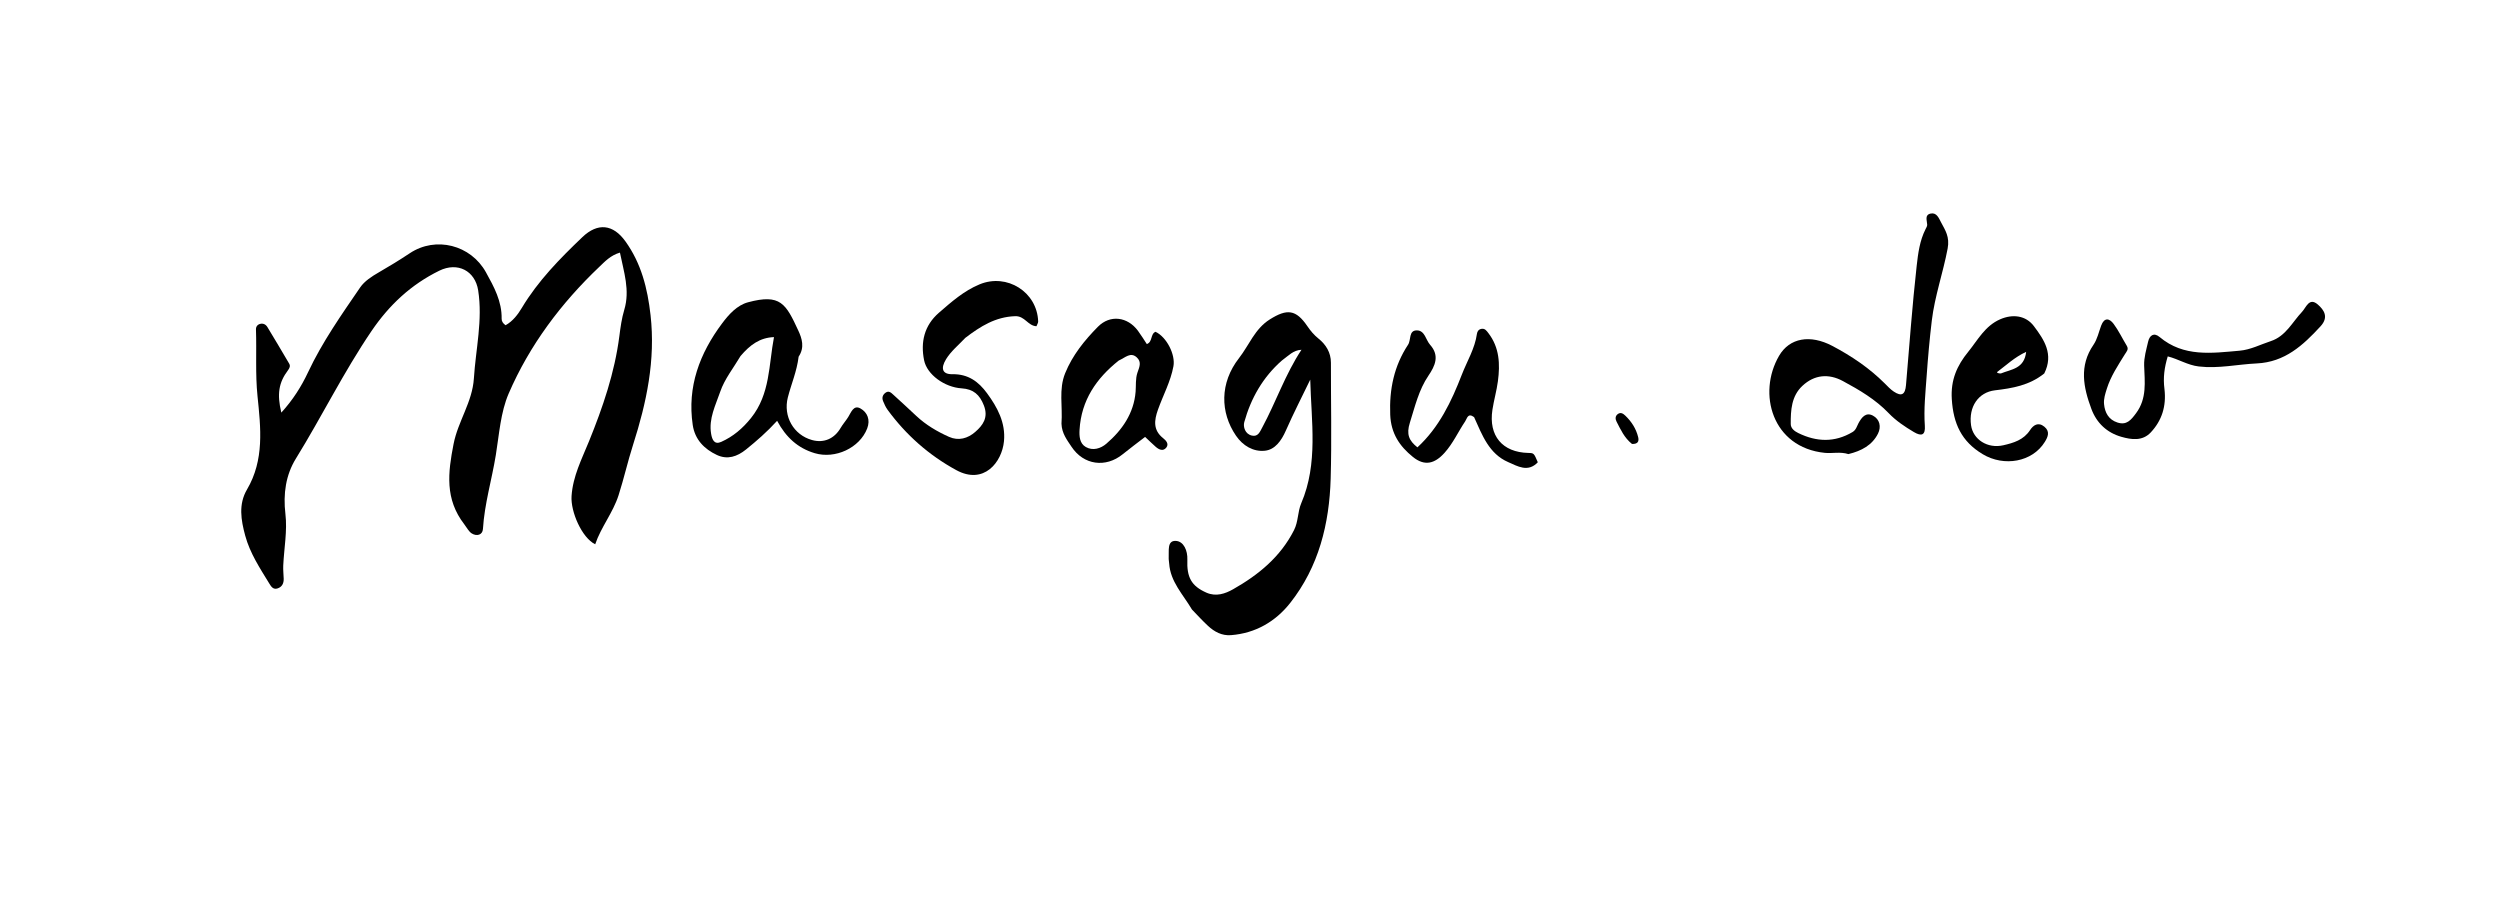
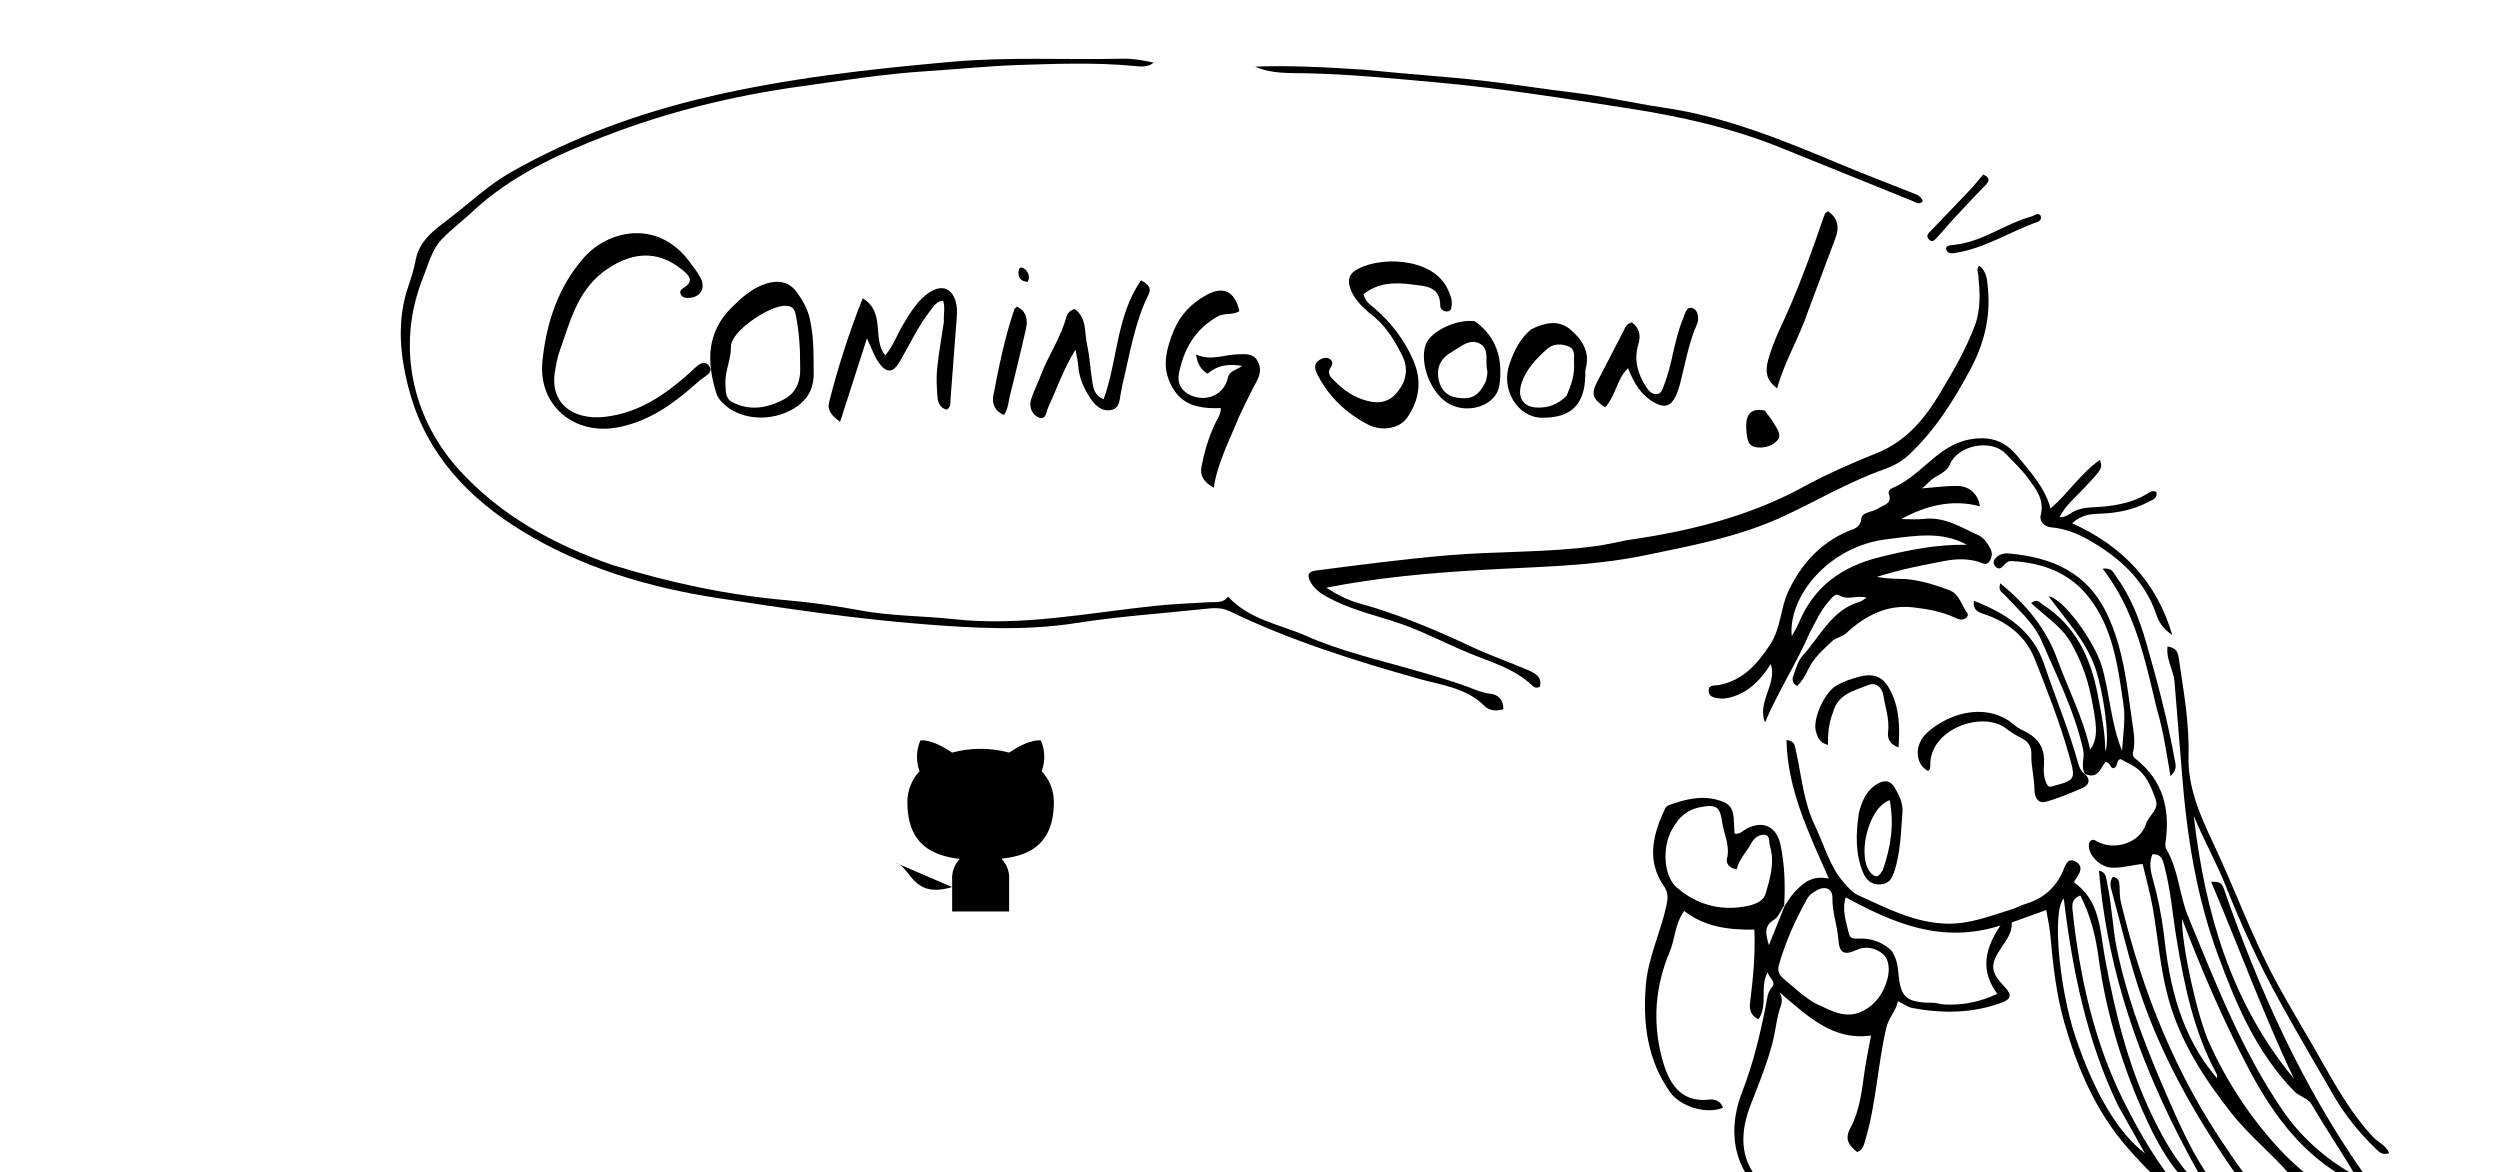
- <svg xmlns="http://www.w3.org/2000/svg" version="1.1" id="Layer_1" x="0px" y="0px" width="100%" viewBox="0 0 1024 368" enable-background="new 0 0 1024 368" xml:space="preserve" class="fill-black stroke-none dark:fill-zinc-400 dark:stroke-zinc-500 transition">
-   <path opacity="1" d=" M190.198,214.792   C182.153,204.399 183.485,193.62 185.784,181.857   C187.617,172.476 193.487,164.705 194.102,154.996   C194.863,142.984 197.763,131.121 195.861,118.944   C194.607,110.914 187.463,107.184 179.937,110.876   C168.382,116.545 159.449,124.879 152.17,135.59   C140.764,152.375 131.851,170.588 121.214,187.805   C117.07,194.514 115.926,202.241 116.909,210.534   C117.727,217.439 116.346,224.599 116.016,231.649   C115.931,233.454 116.159,235.272 116.203,237.085   C116.249,238.924 115.534,240.39 113.733,241.001   C111.876,241.631 111.054,240.242 110.25,238.929   C106.433,232.694 102.391,226.581 100.44,219.4   C98.703,213.006 97.612,206.552 101.171,200.499   C108.322,188.337 106.809,175.278 105.473,162.24   C104.54,153.136 105.158,144.017 104.844,134.911   C104.806,133.817 105.447,132.965 106.509,132.677   C107.777,132.334 108.868,132.876 109.517,133.948   C112.533,138.924 115.504,143.926 118.448,148.945   C119.017,149.914 118.625,150.771 117.952,151.666   C114.18,156.683 113.393,161.384 115.229,169.001   C119.95,163.831 123.432,158.33 126.191,152.455   C132.005,140.076 139.845,128.957 147.51,117.749   C149.29,115.146 152.325,113.187 155.147,111.564   C159.472,109.077 163.7,106.486 167.859,103.721   C178.531,96.625 192.851,100.353 199.035,111.518   C202.346,117.495 205.61,123.439 205.472,130.573   C205.452,131.593 206.003,132.45 207.082,133.217   C210.085,131.561 212.166,128.741 213.746,126.103   C220.392,115.008 229.315,105.94 238.535,97.131   C244.86,91.087 251.145,91.863 256.167,98.849   C262.652,107.871 265.226,118.092 266.463,129.036   C268.548,147.471 264.841,164.887 259.287,182.243   C257.116,189.028 255.559,196.019 253.371,202.838   C251.057,210.046 246.193,215.854 243.794,222.941   C238.352,220.293 233.681,209.594 234.109,203.19   C234.654,195.028 238.279,188.085 241.264,180.734   C246.904,166.846 251.778,152.638 253.696,137.619   C254.156,134.02 254.656,130.371 255.696,126.913   C258.115,118.871 255.518,111.439 253.928,103.467   C250.066,104.594 247.771,107.116 245.5,109.277   C229.825,124.186 216.945,141.323 208.37,161.154   C205.029,168.88 204.474,177.877 203.093,186.368   C201.449,196.485 198.447,206.355 197.813,216.668   C197.662,219.131 195.304,219.777 193.234,218.497   C192.042,217.759 191.314,216.272 190.198,214.792  z" />
-   <path opacity="1" d=" M488.236,249.67   C484.528,243.419 479.389,238.261 478.893,230.822   C478.838,229.993 478.648,229.16 478.699,228.34   C478.869,225.662 477.968,221.406 481.569,221.549   C484.902,221.682 486.479,225.632 486.339,229.17   C486.048,236.488 488,240.034 494.155,242.754   C498.083,244.49 501.841,243.193 505.065,241.365   C515.437,235.484 524.457,228.153 530.036,217.138   C531.848,213.559 531.473,209.667 532.987,206.135   C539.988,189.799 537.095,172.632 536.677,155.495   C533.314,162.463 529.774,169.352 526.657,176.428   C524.864,180.496 522.257,184.196 518.086,184.624   C513.389,185.106 509.077,182.605 506.236,178.426   C499.783,168.937 499.548,156.871 507.514,146.667   C511.657,141.36 513.94,134.72 520.103,130.839   C527.204,126.366 530.84,126.765 535.511,133.624   C536.806,135.526 538.202,137.201 540.076,138.709   C543.062,141.112 545.153,144.376 545.146,148.564   C545.119,164.388 545.499,180.222 545.043,196.032   C544.509,214.535 540.166,232.134 528.471,246.963   C522.456,254.59 514.258,259.386 504.212,260.159   C500.468,260.447 497.414,258.785 494.783,256.342   C492.589,254.305 490.561,252.089 488.236,249.67  M525.035,147.687   C517.283,154.493 512.378,163.116 509.652,172.91   C509.135,174.769 509.932,177.793 512.797,178.421   C515.281,178.965 516.019,176.944 517.013,175.104   C522.63,164.705 526.404,153.39 533.086,143.266   C529.734,143.417 527.835,145.644 525.035,147.687  z" />
-   <path opacity="1" d=" M757.104,185.996   C753.694,184.932 750.577,185.806 747.461,185.491   C725.867,183.31 719.74,161.115 728.713,145.728   C732.999,138.379 741.449,136.902 750.534,141.691   C758.35,145.812 765.668,150.742 771.974,157.034   C773.15,158.207 774.299,159.465 775.666,160.377   C778.875,162.519 780.359,161.663 780.695,157.747   C782.092,141.427 783.26,125.081 785.081,108.808   C785.641,103.798 786.322,98.564 788.699,93.872   C788.994,93.289 789.402,92.644 789.379,92.043   C789.311,90.298 788.226,88.023 790.808,87.475   C793.244,86.958 794.132,89.315 795.034,91.021   C796.801,94.361 798.666,97.007 797.75,101.84   C795.874,111.75 792.465,121.313 791.265,131.326   C790.36,138.878 789.687,146.464 789.152,154.052   C788.675,160.809 787.93,167.565 788.413,174.368   C788.681,178.152 787.167,178.893 783.921,176.967   C780.186,174.751 776.593,172.348 773.589,169.217   C768.197,163.599 761.59,159.719 754.858,156.086   C749.014,152.933 743.181,153.447 738.255,158.054   C733.771,162.246 733.449,168.011 733.488,173.691   C733.501,175.502 735.072,176.64 736.561,177.37   C744.022,181.027 751.455,181.336 758.808,176.959   C760.258,176.095 760.557,174.602 761.255,173.309   C762.524,170.956 764.249,168.728 767.109,170.218   C770,171.724 770.611,174.856 769.223,177.618   C766.845,182.35 762.455,184.704 757.104,185.996  z" />
-   <path opacity="1" d=" M327.12,146.09   C326.389,152.13 324.083,157.338 322.698,162.789   C320.724,170.557 325.07,178.136 332.576,180.229   C337.437,181.585 341.721,179.733 344.322,175.284   C345.239,173.717 346.479,172.341 347.439,170.795   C348.642,168.859 349.63,165.758 352.414,167.287   C355.292,168.868 356.557,171.966 355.2,175.494   C352.12,183.498 342.085,188.125 333.711,185.623   C326.813,183.563 321.945,179.158 318.311,172.364   C314.126,176.948 309.93,180.593 305.595,184.093   C301.91,187.068 297.95,188.378 293.632,186.355   C288.458,183.932 284.626,180.028 283.744,174.079   C281.419,158.397 286.581,144.746 295.781,132.454   C298.504,128.816 301.864,125.03 306.402,123.813   C319.693,120.249 321.88,124.351 327.037,135.519   C328.44,138.558 329.689,142.274 327.12,146.09  M303.32,145.834   C300.471,150.678 296.781,155.235 295.003,160.445   C293.129,165.934 290.215,171.453 291.279,177.706   C291.701,180.187 292.633,182.24 295.412,180.994   C300.279,178.814 304.18,175.509 307.638,171.193   C315.498,161.38 314.845,149.503 317.024,138.082   C311.237,138.292 307.225,141.254 303.32,145.834  z" />
-   <path opacity="1" d=" M395.407,138.379   C392.546,141.417 389.53,143.828 387.498,147.146   C385.232,150.845 385.903,153.341 390.081,153.274   C396.604,153.17 400.81,156.338 404.267,161.035   C408.551,166.854 411.953,173.179 411.228,180.736   C410.404,189.33 402.989,198.729 391.684,192.558   C380.429,186.415 371.103,178.159 363.555,167.852   C362.78,166.794 362.228,165.546 361.725,164.324   C361.155,162.94 361.501,161.702 362.772,160.82   C364.077,159.915 365.002,160.858 365.833,161.608   C369.038,164.501 372.192,167.449 375.349,170.394   C379.287,174.067 383.858,176.768 388.735,178.942   C392.669,180.696 396.414,179.542 399.394,176.972   C402.572,174.232 404.933,171.046 403.005,166.095   C401.273,161.647 398.704,159.37 393.895,159.069   C386.875,158.629 379.681,153.407 378.508,147.559   C377.016,140.126 378.559,133.324 384.595,128.089   C389.732,123.634 394.808,119.135 401.23,116.471   C412.447,111.82 424.828,119.59 425.234,131.676   C425.253,132.262 424.821,132.863 424.534,133.629   C420.996,133.457 419.796,129.378 415.822,129.509   C407.781,129.775 401.671,133.619 395.407,138.379  z" />
-   <path opacity="1" d=" M434.782,173.556   C435.318,166.366 433.578,159.519 436.291,152.861   C439.309,145.454 444.224,139.404 449.679,133.867   C454.714,128.758 461.84,129.74 466.099,135.475   C467.382,137.203 468.495,139.057 469.736,140.929   C472.178,140.061 471.133,136.825 473.295,135.898   C477.885,138.057 481.512,145.279 480.64,150.016   C479.481,156.306 476.403,161.882 474.296,167.816   C472.737,172.209 472.259,176.179 476.427,179.481   C477.598,180.409 478.886,181.815 477.736,183.304   C476.442,184.981 474.74,184.206 473.38,183.014   C472.006,181.81 470.704,180.525 469.033,178.96   C465.983,181.314 462.844,183.643 459.807,186.099   C452.888,191.694 443.857,190.528 438.884,182.973   C437.108,180.275 434.918,177.552 434.782,173.556  M458.235,147.681   C449.067,154.955 442.901,163.956 442.187,175.993   C442.029,178.655 442.181,181.631 444.755,183.099   C447.654,184.752 450.869,183.704 453.135,181.765   C459.671,176.17 464.435,169.252 465.144,160.466   C465.352,157.893 465.051,155.185 465.871,152.71   C466.619,150.454 467.778,148.328 465.597,146.363   C463.068,144.084 461.024,146.422 458.235,147.681  z" />
-   <path opacity="1" d=" M603.785,170.855   C601.206,168.969 600.946,171.382 600.143,172.574   C597.271,176.836 595.191,181.575 591.682,185.479   C587.574,190.05 583.462,190.99 578.726,187.163   C573.296,182.777 569.734,177.557 569.433,169.866   C569.024,159.388 571.015,149.878 576.749,141.183   C578.04,139.225 576.916,135.314 580.342,135.327   C583.65,135.34 583.973,139.219 585.783,141.242   C589.768,145.697 587.794,149.885 585.099,153.851   C581.1,159.737 579.559,166.57 577.475,173.159   C575.975,177.902 577.108,180.479 580.576,183.235   C589.465,175.048 594.502,164.462 598.757,153.474   C600.905,147.927 604.12,142.758 604.956,136.716   C605.099,135.678 605.711,134.858 606.862,134.691   C608.251,134.49 608.877,135.446 609.621,136.409   C614.212,142.35 614.468,149.17 613.542,156.148   C613.02,160.082 611.892,163.933 611.293,167.86   C609.671,178.492 615.372,185.273 625.995,185.523   C628.284,185.577 628.284,185.577 629.885,189.346   C625.853,193.617 621.598,190.953 617.751,189.278   C609.891,185.856 607.129,178.262 603.785,170.855  z" />
-   <path opacity="1" d=" M886.566,159.37   C887.385,166.424 885.483,172.266 880.962,177.109   C877.537,180.777 873.002,180.088 868.909,178.92   C863.045,177.247 858.798,173.317 856.636,167.511   C853.342,158.667 851.542,149.893 857.491,141.223   C859.049,138.952 859.652,136.018 860.64,133.369   C861.923,129.928 864.019,130.337 865.742,132.666   C867.803,135.451 869.314,138.641 871.122,141.62   C872.032,143.12 871.044,143.975 870.33,145.137   C867.559,149.646 864.578,154.047 862.968,159.19   C862.314,161.28 861.608,163.374 861.818,165.528   C862.159,169.024 863.681,171.889 867.296,173.061   C871.062,174.282 872.838,172.06 874.925,169.26   C879.445,163.197 878.465,156.458 878.244,149.749   C878.133,146.373 879.14,143.201 879.859,139.987   C880.454,137.332 882.238,136.082 884.574,138.042   C894.445,146.323 905.926,144.649 917.339,143.646   C921.879,143.247 925.87,141.114 930.098,139.732   C936.255,137.72 938.894,131.975 942.939,127.696   C944.592,125.946 945.836,121.667 949.351,124.708   C951.985,126.987 953.923,129.929 950.49,133.657   C943.31,141.456 935.866,148.322 924.354,148.862   C916.454,149.232 908.692,151.053 900.63,150.105   C896.056,149.568 892.312,147.09 887.908,145.973   C886.571,150.408 885.937,154.611 886.566,159.37  z" />
-   <path opacity="1" d=" M837.333,152.963   C831.22,157.882 824.214,159.033 817.116,159.876   C810.333,160.682 806.263,166.632 807.35,174.222   C808.179,180.013 814.093,183.862 820.55,182.382   C824.71,181.428 828.865,180.222 831.5,176.182   C832.804,174.184 834.834,172.697 837.368,174.776   C839.768,176.745 838.852,178.903 837.568,180.989   C832.463,189.277 820.852,191.286 812.102,186.026   C803.425,180.811 800.088,173.532 799.456,163.511   C798.957,155.593 801.604,149.73 806.174,144.109   C810.112,139.264 813.031,133.496 819.285,130.773   C824.412,128.541 829.778,129.191 833.092,133.595   C837.331,139.23 841.248,145.107 837.333,152.963  M819.561,152.97   C823.726,151.252 829.16,151.108 829.916,144.115   C825.139,146.332 821.757,149.599 818.061,152.353   C817.717,152.609 818.506,153.023 819.561,152.97  z" />
-   <path opacity="1" d=" M668.462,181.841   C665.269,179.275 663.815,175.923 662.152,172.724   C661.589,171.642 661.531,170.427 662.656,169.597   C663.849,168.719 664.87,169.423 665.724,170.243   C668.27,172.688 670.136,175.567 670.988,179.031   C671.433,180.838 670.818,181.928 668.462,181.841  z" />
+ <svg xmlns="http://www.w3.org/2000/svg" id="Layer_1" width="80%" viewBox="0 0 1024 480" enable-background="0 0 1024 480" class="fill-black stroke-zinc-400 dark:fill-zinc-400 dark:stroke-zinc-500 transition">
+   <g>
+     <a href="https://github.com/mariasalcedo">
+       <svg x="360" y="300" width="80" height="80" viewBox="0 0 24 24" stroke-width="2" stroke-linecap="round" stroke-linejoin="round" class="feather feather-github fill-black stroke-black dark:fill-zinc-400 dark:stroke-zinc-400">
+         <path d="M9 19c-5 1.5-5-2.5-7-3m14 6v-3.87a3.37 3.37.0 00-.94-2.61c3.14-.35 6.44-1.54 6.44-7A5.44 5.44.0 0020 4.77 5.07 5.07.0 0019.91 1S18.73.65 16 2.48a13.38 13.38.0 00-7 0C6.27.65 5.09 1 5.09 1A5.07 5.07.0 005 4.77 5.44 5.44.0 003.5 8.55c0 5.42 3.3 6.61 6.44 7A3.37 3.37.0 009 18.13V22" />
+       </svg>
+     </a>
+   </g>
+   <path opacity="1" d="  M731.015,371.016  C732.249,369.253 733.312,367.335 734.75,365.758  C738.276,361.89 742.058,358.346 749.092,359.866  C740.822,341.046 732.157,323.476 731.746,303.117  C735.287,303.486 735.203,305.709 735.611,307.521  C737.94,317.866 738.733,328.621 743.459,338.33  C747.295,346.212 749.369,354.994 755.456,361.747  C757.146,363.622 758.785,365.641 761.048,366.659  C772.828,371.957 784.302,378.116 797.773,378.34  C807.023,378.493 815.342,375.094 823.897,372.498  C825.962,371.871 827.886,370.784 829.949,370.147  C836.873,368.01 841.79,363.77 844.847,357.115  C845.802,355.035 846.654,350.917 850.17,352.889  C853.805,354.927 851.694,358.021 849.887,360.559  C849.705,360.814 849.672,361.175 849.576,361.47  C860.213,368.891 860.145,381.084 862.095,391.808  C866.196,414.355 871.638,436.428 881.572,457.091  C887.597,469.626 894.861,481.584 905.904,489.788  C881.784,448.892 863.818,405.374 859.741,356.667  C862.861,357.147 862.707,360.03 863.167,362.165  C865.094,371.097 865.291,380.271 867.183,389.25  C872.16,412.88 881.354,434.971 891.149,456.849  C895.839,467.324 900.996,477.568 908.154,486.704  C914.034,494.21 921.23,499.914 929.662,504.208  C931.059,504.919 932.924,505.237 933.202,507.283  C932.31,508.727 931.187,508.126 930.143,507.689  C926.748,506.267 923.39,504.605 920.724,502.122  C915.645,497.391 908.859,495.604 903.435,491.461  C892.367,483.005 885.194,471.477 879.554,459.309  C869.659,437.959 862.743,415.566 859.551,392.089  C858.375,383.44 856.295,374.863 852.079,366.792  C849.064,367.951 848.617,369.932 848.887,372.476  C851.783,399.778 857.577,426.404 869.883,451.077  C876.552,464.448 884.172,477.473 894.027,488.901  C897.948,493.449 902.742,497.1 908.011,500.071  C910.284,501.353 912.655,502.719 909.046,505.376  C914.694,510.875 920.857,515.217 927.824,519.643  C924.324,521.48 922.523,519.619 920.796,518.446  C913.05,513.184 905.751,507.24 899.722,500.138  C890.763,489.586 880.379,480.449 871.303,469.992  C858.373,455.094 851.016,437.764 845.644,419.19  C842.15,407.105 840.873,394.734 839.733,382.301  C839.462,379.351 838.768,376.439 838.138,372.747  C833.242,374.513 828.807,376.113 823.997,377.848  C824.301,381.748 822.022,384.785 819.915,387.915  C814.932,395.316 815.155,397.955 821.212,404.339  C824.057,407.339 823.802,409.208 820.145,410.584  C808.127,415.108 795.782,415.201 783.344,412.89  C781.465,412.541 779.764,411.233 777.358,410.066  C776.698,414.056 773.636,416.69 772.65,420.9  C769.055,436.261 768.506,452.177 763.921,467.322  C763.416,468.991 763.089,470.967 760.698,471.892  C757.519,469.287 755.324,466.857 757.914,462.052  C761.753,454.927 762.587,446.867 763.707,438.943  C764.378,434.192 765.41,429.492 766.393,424.154  C750.564,426.343 740.466,416.203 728.943,406.511  C730.836,410.021 729.175,412.283 728.542,414.772  C727.52,418.792 727.104,422.969 726.051,426.979  C723.812,435.51 720.563,443.709 717.312,451.892  C709.079,472.619 717.258,484.614 734.452,494.158  C741.661,498.16 749.037,499.154 756.942,495.626  C760.522,494.028 764.614,493.176 768.543,492.873  C772.515,492.567 776.022,491.761 778.863,488.836  C781.097,489.962 781.804,491.659 782.383,494.106  C772.082,494.928 762.48,497.171 753.016,500.206  C744.401,502.969 736.888,499.047 729.899,494.883  C712.165,484.318 705.909,467.041 713.639,447.139  C718.194,435.411 721.019,423.443 723.406,411.236  C723.87,408.863 723.948,406.449 725.788,404.314  C727.697,402.099 724.662,400.65 724.042,398.282  C720.632,404.461 724.318,411.568 720.258,417.505  C716.766,415.72 716.475,413.307 716.897,410.002  C718.111,400.484 718.999,390.919 718.588,380.769  C708.067,380.927 698.246,379.699 689.848,373.115  C685.973,378.511 686.115,384.642 683.887,389.926  C677.936,404.043 676.837,418.687 680.727,433.35  C683.307,443.075 687.928,451.861 700.272,450.387  C702.536,450.117 704.818,451.073 705.744,453.713  C699.171,456.569 688.254,453.327 684.026,447.295  C674.794,434.124 672.88,419.552 674.116,403.726  C675.022,392.134 680.175,382.012 682.55,371.008  C683.184,368.069 683.405,365.685 681.594,363.063  C674.191,352.34 677.099,341.648 682.07,331.066  C682.373,330.42 683.253,329.881 683.981,329.626  C690.145,327.468 696.409,325.832 702.981,327.496  C708.714,328.947 710.127,330.935 710.228,337.045  C710.253,338.513 710.41,339.978 710.508,341.477  C712.645,341.78 713.819,340.341 715.179,339.579  C721.8,335.866 727.636,338.328 729.263,345.92  C730.973,353.898 731.264,362.026 730.809,370.82  C729.288,373.239 728.43,375.63 726.742,376.651  C722.442,379.252 723.182,382.503 724.541,387.144  C726.94,381.166 728.978,376.091 731.015,371.016  M774.521,389.125  C776.362,391.592 777.15,394.338 777.453,397.437  C778.44,407.541 779.374,410.734 791.572,410.734  C793.214,410.734 794.85,411.369 796.501,411.449  C803.993,411.811 811.076,410.375 818.075,407.092  C811.133,397.533 812.81,388.841 819.38,379.087  C795.204,386.775 775.425,378.061 755.98,367.549  C754.379,372.97 756.229,377.549 757.246,382.218  C757.72,384.396 759.154,384.535 761.002,384.453  C765.808,384.238 770.237,385.371 774.521,389.125  M738.168,407.328  C740.097,408.63 741.889,410.236 743.98,411.177  C750.109,413.932 756.051,417.767 763.298,413.961  C768.594,411.179 771.562,406.392 773.007,401.311  C773.898,398.179 774.227,393.163 771.061,390.613  C768.186,388.297 764.199,387.308 760.254,389.155  C755.508,391.376 753.396,390.414 753.027,385.066  C752.626,379.245 750.458,373.746 750.565,367.835  C750.634,364.078 747.729,362.743 744.351,364.577  C742.746,365.449 741.147,366.45 740.224,368.107  C735.381,376.8 731.283,385.819 728.587,395.426  C727.987,397.565 728.763,399.343 730.42,400.764  C732.81,402.815 735.199,404.866 738.168,407.328  M687.379,335.881  C686.552,337.131 685.653,338.34 684.912,339.64  C680.691,347.044 681.425,358.908 686.776,363.507  C694.64,370.266 703.891,373.056 714.19,371.383  C717.79,370.798 722.186,369.602 723.237,365.975  C725.055,359.702 727.023,353.151 724.943,346.434  C724.44,344.809 725.19,342.132 722.756,341.932  C720.351,341.734 718.394,343.387 717.219,345.559  C715.282,349.139 712.247,352.036 711.365,356.054  C708.301,355.74 706.912,353.483 707.327,351.899  C708.749,346.479 706.158,341.8 705.414,336.795  C704.463,330.39 702.979,329.344 696.391,330.633  C693.01,331.294 690.128,332.747 687.379,335.881  M867.536,452.801  C854.756,426.225 848.92,397.745 845.325,368.091  C840.429,372.925 843.539,404.926 849.903,424.062  C857.618,447.262 867.456,463.964 878.585,472.454  C874.892,465.907 871.383,459.688 867.536,452.801  z" />
+   <path opacity="1" d="  M853.993,316.99  C852.112,313.883 854.012,310.552 853.284,307.227  C849.833,291.451 842.547,277.154 836.252,262.519  C833.099,255.189 826.695,249.809 821.338,243.888  C820.33,242.774 818.238,242.232 819.312,238.919  C829.913,247.582 838,257.286 842.616,269.899  C847.107,282.169 853.214,293.833 856.128,307.022  C859.799,302.19 858.683,295.919 856.399,284.792  C854.81,277.05 852.113,269.905 848.081,263.022  C844.105,256.234 837.458,252.324 831.97,247.006  C834.509,245.027 835.543,246.882 836.814,247.703  C850.226,256.36 856.356,269.427 859.222,284.531  C860.608,291.841 862.216,299.108 862.354,307.826  C864.359,302.634 861.521,283.016 858.124,273.328  C854.265,262.324 846.193,253.962 839.137,244.26  C844.862,244.883 857.867,262.556 860.899,272.903  C864.23,284.271 864.611,296.369 869.202,307.537  C869.547,301.089 870.707,294.87 869.764,288.466  C867.476,272.921 865.545,257.183 855.396,244.41  C847.503,234.475 836.32,230.4 823.824,229.816  C822.385,229.749 821.385,230.782 820.51,231.819  C819.407,233.127 818.251,233.198 817.189,231.87  C816.166,230.593 816.581,229.371 817.672,228.334  C819.098,226.978 820.891,226.535 822.759,226.701  C840.275,228.252 854.793,234.231 863.014,251.441  C869.637,265.305 871.176,280.129 873.237,294.921  C873.852,299.329 874.807,303.794 873.655,308.312  C873.261,309.858 874.537,310.639 875.586,311.506  C885.74,319.9 888.705,330.944 887.182,343.547  C886.998,345.077 886.645,346.655 887.394,347.93  C892.435,356.517 892.595,366.624 896.361,375.688  C907.666,402.894 918.23,430.431 935.048,454.91  C942.782,466.167 952.882,474.948 964.902,481.637  C958.986,471.661 952.526,462.08 946.681,452.116  C945.279,449.727 941.862,449.195 939.698,446.972  C924.29,431.143 915.989,411.561 908.493,391.242  C899.511,366.898 895.656,341.728 893.682,316.092  C892.737,303.819 891.618,291.559 890.687,279.284  C890.323,274.488 887.153,270.28 887.819,264.815  C890.516,265.238 891.951,266.301 892.355,269.096  C894.299,282.561 896.798,295.904 896.421,309.672  C896.071,322.455 901.229,334.148 906.555,345.407  C915.377,364.06 922.319,383.547 932.137,401.761  C938.302,413.198 945.097,424.252 951.482,435.549  C957.475,446.154 963.57,456.623 971.922,465.642  C973.989,467.874 977.261,468.954 978.608,472.329  C975.758,473.4 974.28,471.655 972.805,470.221  C966.324,463.919 960.661,456.926 956.1,449.128  C948.62,436.342 941.2,423.518 934.003,410.572  C925.424,395.141 918.118,379.101 911.588,362.69  C907.719,352.966 902.486,343.834 898.55,334.107  C903.125,373.488 913.707,410.575 939.6,441.829  C927.114,415.626 917.218,388.373 905.713,361.245  C909.478,360.794 910.296,362.329 910.838,363.888  C925.268,405.349 943.135,445.124 968.511,481.191  C972.625,487.039 977.211,492.556 981.601,498.209  C982.487,499.351 983.762,500.281 983.504,502.033  C981.16,503.098 980.338,501.132 979.506,499.981  C974.006,492.377 967.37,486.463 959.107,481.572  C941.388,471.084 929.87,454.667 920.509,436.722  C910.427,417.396 901.79,397.406 893.757,376.367  C893.585,387.021 899.947,416.39 905.048,427.532  C912.3,443.373 921.743,457.793 933.624,470.621  C945.589,483.538 960.22,492.656 976.768,500.395  C975.233,501.166 974.738,501.634 974.446,501.53  C961.176,496.818 947.798,492.606 938.028,481.23  C930.456,472.412 921.203,465.113 913.957,455.912  C902.856,441.815 893.203,426.884 888.294,409.446  C884.814,397.087 883.959,384.207 881.726,371.596  C880.687,365.726 879.048,359.962 877.618,353.882  C872.96,354.313 868.831,355.719 864.504,355.347  C860.371,354.992 855.798,350.727 855.605,346.721  C855.554,345.676 855.662,344.695 856.709,344.157  C857.578,343.71 858.222,344.262 858.968,344.668  C866.219,348.621 876.664,345.211 879.029,337.407  C880.091,333.904 884.507,331.814 882.93,327.361  C880.966,321.812 878.792,316.453 873.263,313.4  C871.672,312.521 870.051,311.695 868.582,310.918  C866.514,311.485 867.751,313.912 865.859,314.608  C864.172,314.948 864.513,312.075 862.425,312.165  C860.331,314.292 859.656,319.204 854.338,317.133  C854.001,317 853.993,316.99 853.993,316.99  M886.322,382.433  C888.563,404.017 893.485,424.605 908.053,441.619  C908.252,440.881 908.132,440.244 907.839,439.701  C898.626,422.6 894.762,403.95 891.594,385.024  C889.893,374.871 889.142,364.55 886.475,354.562  C885.828,352.139 885.201,349.615 881.594,349.958  C880.281,353.204 880.783,356.474 881.671,359.625  C883.703,366.833 885.24,374.131 886.322,382.433  z" />
+   <path opacity="1" d="  M741.262,259.196  C735.733,271.966 728.208,283.311 722.958,295.94  C719.588,287.352 727.974,280.337 725.336,271.985  C721.378,278.121 716.576,283.496 709.103,285.556  C707.686,285.947 706.137,286.261 704.706,286.101  C702.79,285.887 700.203,285.78 699.909,283.343  C699.537,280.257 702.429,280.919 704.198,280.565  C713.911,278.623 719.538,272.293 724.906,264.238  C729.585,257.216 729.198,249.179 732.467,242.259  C737.605,231.381 745.36,222.527 756.865,217.623  C759.244,216.609 761.97,216.337 762.407,212.316  C762.69,209.713 767.091,209.763 769.427,208.207  C771.628,206.741 775.148,206.396 773.672,202.236  C773.35,201.326 774.088,200.336 775.142,199.89  C783.135,196.511 788.712,189.83 795.592,184.928  C799.311,182.278 803.49,180.424 807.924,179.795  C815.2,178.762 821.178,180.473 826.353,186.83  C831.704,193.403 837.455,199.481 839.927,208.271  C847.337,201.843 852.322,193.802 860.148,188.348  C861.249,191.862 861.227,191.841 853.166,200.431  C849.887,203.926 846.069,206.98 843.618,211.774  C845.814,211.974 847.23,210.829 848.646,209.945  C852.558,207.501 856.945,207.969 861.236,207.544  C867.544,206.919 873.762,205.733 879.325,202.351  C880.405,201.695 881.482,200.679 883.244,201.479  C883.927,204.074 881.681,204.703 880.091,205.538  C874.092,208.686 867.636,210.094 860.886,210.369  C856.943,210.53 852.896,210.513 848.765,214.332  C869.548,223.706 883.523,238.65 889.748,260.103  C886.721,258.045 884.476,255.497 883.284,251.909  C878.567,237.717 868.19,228.377 855.667,221.232  C850.958,218.545 845.818,216.485 840.224,216.017  C837.241,215.767 835.252,213.427 835.876,210.986  C837.48,204.714 834.001,200.423 830.85,196.112  C828.117,192.371 824.704,189.108 821.457,185.765  C815.543,179.676 801.947,182.346 798.691,190.175  C797.081,194.048 792.691,194.628 790.154,197.405  C789.494,198.127 788.725,198.75 787.343,200.036  C792.656,199.634 797.151,198.984 801.638,199.037  C806.727,199.097 810.225,202.319 810.951,207.365  C799.415,204.337 788.866,207.122 778.725,212.602  C781.852,212.602 785.013,212.904 788.098,212.544  C796.472,211.568 803.178,215.989 810.23,219.17  C812.454,220.173 814.022,222.381 815.233,224.625  C816.199,226.416 815.992,228.152 814.955,229.83  C813.645,231.949 812.01,230.597 810.541,230.152  C805.957,228.765 801.244,228.872 796.703,229.73  C787.737,231.422 778.756,233.144 768.788,236.274  C774.303,237.406 778.849,236.819 783.255,237.488  C788.596,238.298 793.63,239.89 798.578,241.803  C802.667,243.383 803.348,247.969 805.775,251.042  C806.293,251.698 806.007,252.653 805.191,253.206  C803.737,254.193 802.259,253.712 800.91,253.075  C795.402,250.474 789.438,249.431 783.539,248.767  C772.789,247.557 763.898,252.244 756.262,259.311  C754.427,261.009 752.019,261.055 750.318,262.706  C746.733,266.184 742.913,269.429 740.695,274.073  C739.5,276.575 738.154,279.005 736.14,280.984  C733.635,279.68 734.154,277.744 734.775,276.106  C735.774,273.472 736.575,270.473 738.399,268.493  C745.642,260.632 750.19,249.846 761.708,246.493  C762.616,246.229 763.391,245.508 764.531,244.815  C760.611,243.597 756.844,246.105 753.243,243.806  C751.835,242.907 750.33,244.846 749.218,246.106  C745.87,249.901 743.772,254.457 741.262,259.196  M773.257,220.812  C748.838,223.585 732.33,244.544 733.905,260.557  C734.96,258.592 736.053,256.912 736.81,255.092  C743.01,240.195 754.371,232.073 769.84,228.227  C781.644,225.292 793.385,222.906 805.628,223.149  C795.459,217.487 784.751,219.414 773.257,220.812  z" />
+   <path opacity="1" d="  M666.444,221.246  C691.905,217.597 716.312,211.607 738.633,199.436  C748.472,194.071 758.616,189.654 768.927,185.497  C780.882,180.677 788.472,171.36 794.785,160.799  C800.07,151.958 805.282,143.023 808.906,133.331  C811.414,126.623 810.961,119.596 810.304,112.615  C810.199,111.504 809.406,110.409 810.664,108.805  C813.96,111.293 813.946,115.085 814.263,118.375  C815.38,129.972 812.654,140.813 807.188,151.059  C800.262,164.04 792.539,176.404 781.624,186.52  C778.723,189.208 775.308,190.962 771.755,192.216  C757.434,197.269 744.4,205.016 730.712,211.384  C712.598,219.811 693.147,223.467 673.726,227.469  C651.56,232.037 629.127,232.126 606.723,233.453  C585.682,234.699 564.646,236.512 543.23,240.721  C547.754,243.61 552.002,245.799 556.575,247.07  C572.67,251.543 587.979,257.956 603.065,265.046  C610.424,268.504 618.156,271.161 625.639,274.367  C628.603,275.637 631.785,277.124 630.726,281.32  C629.358,282.019 628.38,281.552 627.685,280.882  C620.38,273.835 610.812,271.267 601.792,267.545  C591.339,263.232 581.374,257.812 570.503,254.411  C561.313,251.537 551.908,249.157 543.381,244.407  C540.694,242.909 538.349,241.179 536.816,238.469  C535.307,235.802 535.607,234.138 539.072,233.688  C557.039,231.354 574.98,228.996 593.061,227.45  C613.284,225.721 633.636,226.422 653.769,223.67  C657.884,223.107 661.944,222.139 666.444,221.246  z" />
+   <path opacity="1" d="  M250.634,231.349  C274.257,238.676 297.923,243.722 322.221,245.858  C332.31,246.745 342.391,248.16 352.347,250.021  C364.998,252.385 377.831,252.211 390.542,253.604  C418.31,256.646 445.518,251.074 472.904,248.169  C480.343,247.379 487.84,247.127 495.313,246.671  C498.112,246.501 501.078,247.122 502.993,244.366  C511.912,253.995 524.309,255.711 535.07,260.489  C549.357,266.832 564.734,270.248 579.732,274.611  C587.726,276.936 595.731,279.182 603.489,282.204  C605.671,283.054 607.787,283.851 610.163,284.101  C613.756,284.48 615.746,286.546 615.793,290.478  C612.888,291.479 609.847,290.972 608.171,289.275  C600.744,281.758 590.664,280.703 581.403,278.101  C554.78,270.622 528.484,262.344 503.516,250.296  C499.969,248.584 496.251,249.123 492.723,249.492  C475.356,251.309 457.922,252.511 440.647,255.219  C419.935,258.466 399.154,257.319 378.394,255.683  C350.022,253.447 321.872,249.267 293.781,244.938  C265.674,240.607 238.524,232.58 214.006,217.617  C192.186,204.3 175.163,186.464 168.026,161.361  C163.892,146.822 162.166,131.684 167.428,116.715  C168.636,113.28 169.623,109.734 170.331,106.163  C171.864,98.436 178.204,93.919 183.46,89.949  C192.048,83.461 199.855,75.881 209.344,70.497  C234.598,56.171 261.522,46.358 289.707,39.746  C322.642,32.02 356.095,28.306 389.754,25.308  C413.262,23.214 436.674,24.577 460.12,24.046  C464.272,23.952 468.445,24.771 472.594,25.659  C469.928,27.748 466.945,27.241 464.103,26.98  C448.477,25.545 432.849,26.107 417.208,26.623  C404.559,27.04 391.981,28.371 379.366,29.169  C361.908,30.273 344.673,33.067 327.39,35.462  C300.092,39.245 273.343,45.862 247.724,55.77  C228.269,63.293 209.129,72.084 193.405,86.802  C189.395,90.555 184.832,93.955 180.987,97.953  C176.878,102.226 175.522,108.147 173.366,113.511  C167.615,127.817 166.34,142.845 169.701,157.644  C172.659,170.673 179.088,182.633 188.188,192.606  C205.204,211.252 226.687,222.977 250.634,231.349  z" />
+   <path opacity="1" d="  M246.678,111.672  C236.256,119.991 233.416,132.064 229.353,143.435  C228.298,146.388 227.686,149.545 227.232,152.661  C225.341,165.652 235.135,172.109 247.601,170.753  C261.72,169.217 272.628,161.551 282.819,152.431  C284.917,150.553 287.762,146.933 290.213,149.607  C292.888,152.524 288.337,154.278 286.524,155.899  C276.834,164.562 266.843,172.314 253.342,174.989  C235.257,178.572 220.302,166.094 222.184,147.865  C223.808,132.125 228.615,117.559 239.147,105.553  C248.97,94.354 268.945,89.694 282.046,106.699  C283.769,108.936 285.489,111.216 286.859,113.672  C289.33,118.105 286.747,122.09 281.654,122.029  C280.386,122.013 279.322,121.725 278.794,120.483  C278.307,119.335 278.944,118.55 279.857,118  C284.69,115.091 282.126,112.685 279.303,110.4  C269.388,102.373 258.425,102.748 246.678,111.672  z" />
+   <path opacity="1" d="  M507.576,170.527  C503.717,180.219 498.839,189.096 497.141,199.78  C492.96,197.324 491.421,194.853 492.146,191.114  C493.384,184.724 495.2,178.545 498.121,172.686  C498.972,170.98 500.193,169.271 499.988,167.144  C488.544,167.618 482.475,164.613 478.881,155.937  C476.013,149.014 478.062,142.133 480.69,135.62  C483.312,129.123 487.929,124.215 494.162,120.821  C501.062,117.064 505.727,119.202 507.66,127.416  C505.041,129.239 501.672,127.996 498.789,129.608  C489.415,134.847 484.797,143.175 482.852,153.174  C482.108,156.997 483.975,160.31 487.875,161.988  C494.264,164.739 501.37,161.677 502.911,154.828  C503.621,151.675 506.222,151.825 508.785,149.856  C502.91,148.884 498.537,149.688 494.618,153.07  C491.804,151.413 490.503,148.974 489.899,145.188  C496.007,147.976 501.522,145.2 507.155,145.125  C510.102,145.085 513.254,144.58 515.111,147.883  C516.891,151.051 516.021,153.844 514.401,156.807  C512.012,161.174 509.94,165.714 507.576,170.527  z" />
+   <path opacity="1" d="  M560.845,128.164  C557.428,125.174 554.483,122.228 553.088,118.152  C552.162,115.445 552.191,112.814 554.844,110.991  C563.79,104.847 586.749,104.985 592.985,118.455  C593.901,120.434 594.813,122.375 594.624,124.647  C594.51,126.015 594.521,127.506 592.691,127.574  C591.16,127.63 589.909,126.488 589.915,125.182  C589.95,117.01 583.374,117.214 578.325,116.519  C571.45,115.574 564.425,115.74 558.55,120.471  C559.082,123.459 561.181,124.72 562.9,126.186  C569.86,132.122 575.243,139.195 578.892,147.601  C582.519,155.957 581.422,163.811 576.328,171.144  C573.253,175.57 565.94,176.797 560.416,173.941  C551.609,169.389 544.64,162.893 539.965,154.071  C538.659,151.607 537.523,149.091 540.837,147.212  C542.05,146.524 543.445,146.239 544.648,147.02  C546.028,147.917 545.898,149.271 545.047,150.523  C543.905,152.204 544.301,153.603 545.604,154.995  C549.066,158.696 552.997,161.817 557.776,163.51  C562.674,165.245 567.695,165.718 571.671,161.368  C575.871,156.772 577.186,151.335 574.358,145.666  C571.085,139.105 567.258,132.823 560.845,128.164  z" />
+   <path opacity="1" d="  M386.617,131.75  C386.425,128.692 387.231,126.034 386.289,123.157  C383.554,123.401 382.439,125.467 381.037,127.253  C375.964,133.712 372.614,141.189 368.483,148.205  C365.72,152.897 363.124,152.941 359.898,148.484  C358.933,147.152 358.278,145.586 357.553,144.093  C356.847,142.638 356.232,141.139 355.102,138.586  C351.284,150.466 347.783,161.364 344.122,172.757  C340.612,170.316 338.751,167.986 339.597,164.699  C343.236,150.555 347.588,136.636 353.368,122.198  C362.995,128.006 357.026,138.968 362.621,145.539  C365.84,141.766 367.438,136.982 370.011,132.79  C373.049,127.84 375.88,122.762 381.054,119.543  C385.81,116.583 389.811,118.003 391.428,123.436  C392.057,125.549 392.066,127.69 391.896,129.868  C391.019,141.108 390.174,152.352 389.328,163.595  C389.219,165.045 389.625,166.645 387.781,167.807  C385.027,167.143 384.132,164.835 383.961,162.353  C383.7,158.54 383.461,154.664 383.852,150.881  C384.499,144.625 385.655,138.422 386.617,131.75  z" />
+   <path opacity="1" d="  M332.044,132.323  C333.412,139.31 333.209,145.942 333.292,152.591  C333.374,159.252 330.84,163.867 325.148,167.339  C315.961,172.943 303.065,172.149 296.129,165.15  C294.943,163.952 293.912,162.704 293.401,161.057  C289.396,148.143 289.356,136.049 299.891,125.718  C304.094,121.597 308.317,117.834 314.127,116.081  C319.114,114.576 323.467,115.568 326.442,119.77  C329.041,123.44 331.292,127.331 332.044,132.323  M327.733,149.334  C327.779,142.507 327.291,135.741 325.962,129.019  C325.453,126.444 324.422,125.329 321.733,125.245  C315.23,125.042 299.308,135.696 299.406,141.89  C299.492,147.36 296.824,152.051 297.145,157.304  C297.315,160.101 296.923,163.183 300.024,164.765  C307.014,168.332 313.839,167.222 320.561,163.862  C326.223,161.032 328.115,156.265 327.733,149.334  z" />
+   <path opacity="1" d="  M459.725,157.67  C459.48,158.899 459.377,159.728 459.184,160.535  C458.507,163.357 458.927,167.1 455.224,167.906  C451.301,168.76 448.562,166.06 446.604,163.119  C443.921,159.092 441.964,154.686 441.624,149.702  C441.493,147.776 440.982,145.876 440.51,143.206  C435.638,151.035 432.968,159.093 429.393,166.713  C428.51,168.597 428.547,172.344 425.331,170.953  C422.86,169.885 421.34,166.756 422.297,163.713  C423.39,160.239 425.092,156.961 426.384,153.543  C429.478,145.363 434.653,138.1 436.854,129.507  C437.166,128.288 438.499,127.089 440.177,126.556  C445.222,130.166 444.131,136.038 445.228,140.976  C446.376,146.143 446.601,151.508 447.465,156.747  C447.887,159.311 448.432,162.041 452.034,163.55  C457.862,147.568 457.156,129.504 467.373,114.833  C470.123,116.286 471.818,117.887 470.496,120.544  C464.72,132.152 462.823,144.861 459.725,157.67  z" />
+   <path opacity="1" d="  M559.161,28.578  C575.797,30.32 592.031,31.302 608.203,33.151  C620.419,34.548 632.546,36.53 644.751,37.972  C657.089,39.429 669.252,42.306 681.557,44.111  C707.345,47.893 731.125,57.741 754.9,67.715  C763.943,71.509 773.138,74.94 782.24,78.595  C784.294,79.42 786.706,79.906 787.598,82.392  C785.943,84.189 784.654,82.833 783.394,82.326  C765.505,75.12 747.618,67.908 729.751,60.647  C709.451,52.397 688.292,47.673 666.684,44.335  C640.594,40.306 614.516,36.089 588.236,33.729  C570.565,32.142 552.874,30.384 535.075,30.018  C528.113,29.875 520.822,30.306 514.064,27.278  C528.977,26.743 543.838,27.579 559.161,28.578  z" />
+   <path opacity="1" d="  M854.008,317.004  C856.559,319.576 855.568,321.66 852.785,322.851  C847.915,324.934 842.995,327.043 837.9,328.412  C834.305,329.378 833.316,325.802 833.307,323.38  C833.29,318.533 831.879,313.845 832.046,309.048  C832.161,305.754 830.857,303.775 827.996,302.349  C825.773,301.24 823.624,299.894 821.66,298.372  C812.087,290.953 790.166,298.517 790.645,313.686  C790.674,314.572 790.558,315.335 789.651,315.745  C784.268,312.904 784.073,304.786 789.374,300.068  C799.404,291.141 814.745,287.846 825.268,297.119  C826.857,298.519 829.007,299.271 830.862,300.381  C835.42,303.109 837.509,307.054 837.232,312.451  C837.065,315.711 836.878,319.126 838.917,322.003  C839.343,322.101 839.695,322.302 839.974,322.228  C850.325,319.481 850.317,319.48 847.494,309.418  C843.713,295.94 838.583,282.92 833.44,269.946  C829.697,260.504 822.081,254.546 812.392,251.456  C809.772,250.62 808.035,249.436 808.499,246.061  C821.626,251.289 832.619,258.12 837.355,272.256  C841.84,285.642 847.346,298.679 851.128,312.313  C851.569,313.905 852.05,315.524 853.698,316.826  C853.993,316.99 854.001,317 854.008,317.004  z" />
+   <path opacity="1" d="  M661.982,158.907  C660.662,161.953 659.507,164.671 657.462,166.826  C652.264,163.416 651.654,161.303 654.128,156.559  C657.738,149.635 661.306,142.69 664.899,135.757  C665.647,134.314 666.101,132.601 668.389,132.053  C671.527,134.303 672.176,137.36 671.061,141.06  C669.14,147.436 670.819,153.182 674.296,158.552  C675.304,160.107 676.642,161.607 678.668,161.406  C680.657,161.209 680.981,159.219 681.582,157.717  C685.111,148.898 685.661,139.219 689.42,130.461  C689.681,129.852 689.778,129.168 690.07,128.579  C690.644,127.42 691.039,125.863 692.748,126.094  C694.469,126.326 695.216,127.788 695.459,129.283  C695.637,130.382 695.571,131.693 695.126,132.693  C691.583,140.649 690.247,149.216 688.064,157.548  C687.645,159.15 687.093,160.744 686.379,162.235  C684.413,166.344 681.903,167.168 677.882,165.039  C672.291,162.078 669.279,156.991 666.86,150.83  C664.343,153.175 663.301,155.914 661.982,158.907  z" />
+   <path opacity="1" d="  M627.176,134.881  C632.733,132.115 638.394,130.945 643.047,134.827  C647.78,138.776 651.447,143.933 649.497,150.961  C649.237,151.898 649.357,152.946 649.333,153.944  C649.051,165.805 643.48,171.201 631.608,171.105  C621.629,171.024 614.575,159.579 618.326,148.961  C620.142,143.82 622.495,138.772 627.176,134.881  M641.68,162.119  C643.534,157.818 645.074,153.443 644.725,148.649  C644.55,146.25 645.503,143.247 642.627,141.982  C639.615,140.656 636.137,140.698 633.654,142.956  C629.121,147.079 624.766,151.469 623.026,157.696  C621.557,162.955 624.02,166.684 629.458,166.925  C633.91,167.123 637.955,165.821 641.68,162.119  z" />
+   <path opacity="1" d="  M740.561,127.519  C736.963,138.402 730.991,147.836 727.926,159.078  C723.128,155.514 723.089,151.814 724.239,147.46  C726.293,139.679 730.141,132.67 733.263,125.353  C738.412,113.284 742.85,100.955 747.108,88.555  C747.375,87.777 747.649,86.984 748.851,86.614  C752.72,89.288 753.486,92.973 751.874,97.322  C748.183,107.28 744.434,117.216 740.561,127.519  z" />
+   <path opacity="1" d="  M604.05,131.543  C613.369,138.203 615.555,147.522 614.173,157.689  C613.062,165.863 601.858,169.845 593.712,165.527  C586.349,161.624 581.312,149.155 583.921,141.287  C585.714,135.88 596.242,130.619 604.05,131.543  M608.672,156.092  C608.859,154.608 609.496,153.008 609.149,151.662  C608.192,147.947 610.314,142.846 606.05,140.71  C601.801,138.581 598.151,142.159 594.63,144.172  C589.841,146.91 588.165,150.902 589.357,155.889  C590.297,159.817 592.749,162.277 596.841,162.889  C602.776,163.777 605.641,162.284 608.672,156.092  z" />
+   <path opacity="1" d="  M912.65,471.369  C921.66,484.772 931.019,497.345 946.892,505.212  C941.779,506.601 939.326,504.479 936.945,502.766  C926.525,495.272 918.674,485.379 911.588,474.855  C897.508,453.945 885.335,431.961 877.105,408.101  C872.346,394.303 869.046,379.998 865.224,365.885  C864.659,363.798 863.706,361.456 865.42,359.113  C867.87,359.542 868.12,361.185 868.179,363.106  C868.246,365.259 868.224,367.473 868.72,369.546  C877.426,405.91 891.069,440.159 912.65,471.369  z" />
+   <path opacity="1" d="  M761.413,332.892  C762.802,327.755 764.558,323.461 769.275,320.915  C772.234,319.318 774.396,319.809 776.022,322.524  C777.907,325.672 779.543,329.041 779.246,332.813  C778.622,340.725 778.483,348.719 776.089,356.393  C775.177,359.317 774.076,362.012 770.267,362.248  C766.444,362.486 764.328,360.375 763.059,357.276  C759.875,349.498 760.139,341.406 761.413,332.892  M771.197,356.316  C774.459,347.079 775.937,337.722 774.021,327.751  C764.804,331.019 760.316,351.964 766.657,357.941  C768.765,359.928 769.816,358.746 771.197,356.316  z" />
+   <path opacity="1" d="  M750.771,291.868  C749.045,296.222 748.682,300.463 748.73,305.123  C745.171,304.215 744.353,301.704 743.771,299.463  C742.423,294.268 747.415,283.563 752.105,280.851  C754.868,279.253 757.837,278.205 760.89,277.355  C767.59,275.49 771.338,276.952 774.457,283.162  C778.04,290.293 778.203,297.967 777.645,306.131  C774.296,305.014 772.998,302.69 773.346,299.992  C774.03,294.695 772.22,289.803 771.409,284.769  C770.904,281.638 768.402,279.296 765.258,280.585  C759.608,282.902 752.799,284.106 750.771,291.868  z" />
+   <path opacity="1" d="  M413.988,160.83  C412.974,164.027 413.219,167.173 411.198,169.96  C407.571,168.445 406.213,165.461 406.86,162.069  C409.129,150.187 411.539,138.321 415.415,126.824  C415.557,126.402 416.03,126.093 416.5,125.559  C420.588,127.546 421.044,131.033 420.21,134.768  C418.296,143.349 416.155,151.879 413.988,160.83  z" />
+   <path opacity="1" d="  M883.443,290.419  C878.638,270.187 874.562,250.13 861.222,232.921  C865.057,232.431 865.684,234.624 866.759,236.101  C872.714,244.285 876.302,253.528 879.077,263.187  C883.669,279.169 887.93,295.224 890.829,311.611  C891.127,313.297 891.953,315.135 889.034,317.925  C887.344,308.205 886.106,299.343 883.443,290.419  z" />
+   <path opacity="1" d="  M722.822,168.15  C724.427,170.276 725.889,172.098 727.027,174.105  C728.145,176.076 729.902,178.406 727.887,180.501  C725.615,182.864 722.375,183.697 719.14,183.154  C716.155,182.654 715.726,180.211 715.418,177.51  C714.566,170.021 716.675,167.002 722.822,168.15  z" />
+   <path opacity="1" d="  M799.536,100.375  C811.665,99.416 820.979,91.711 831.994,88.7  C833.203,88.369 834.237,87.106 835.661,88.058  C836.518,89.475 835.635,90.507 834.6,90.874  C823.226,94.901 812.92,101.764 800.726,103.624  C799.285,103.844 797.922,103.952 797.304,102.494  C796.601,100.833 797.99,100.614 799.536,100.375  z" />
+   <path opacity="1" d="  M799.439,90.441  C797.445,92.685 795.786,94.765 793.927,96.647  C792.903,97.684 791.814,99.913 789.984,97.939  C788.575,96.42 790.18,95.265 791.194,94.206  C796.469,88.698 801.777,83.22 807.011,77.672  C808.816,75.758 810.439,73.671 812.295,71.486  C815.083,72.689 815.156,73.951 813.017,76.102  C808.46,80.685 804.119,85.483 799.439,90.441  z" />
+   <path opacity="1" d="  M420.396,110.776  C421.497,112.362 421.784,113.731 420.962,115.452  C417.893,115.287 416.812,113.365 417.227,110.877  C417.555,108.915 419.025,109.398 420.396,110.776  z" />
</svg>
